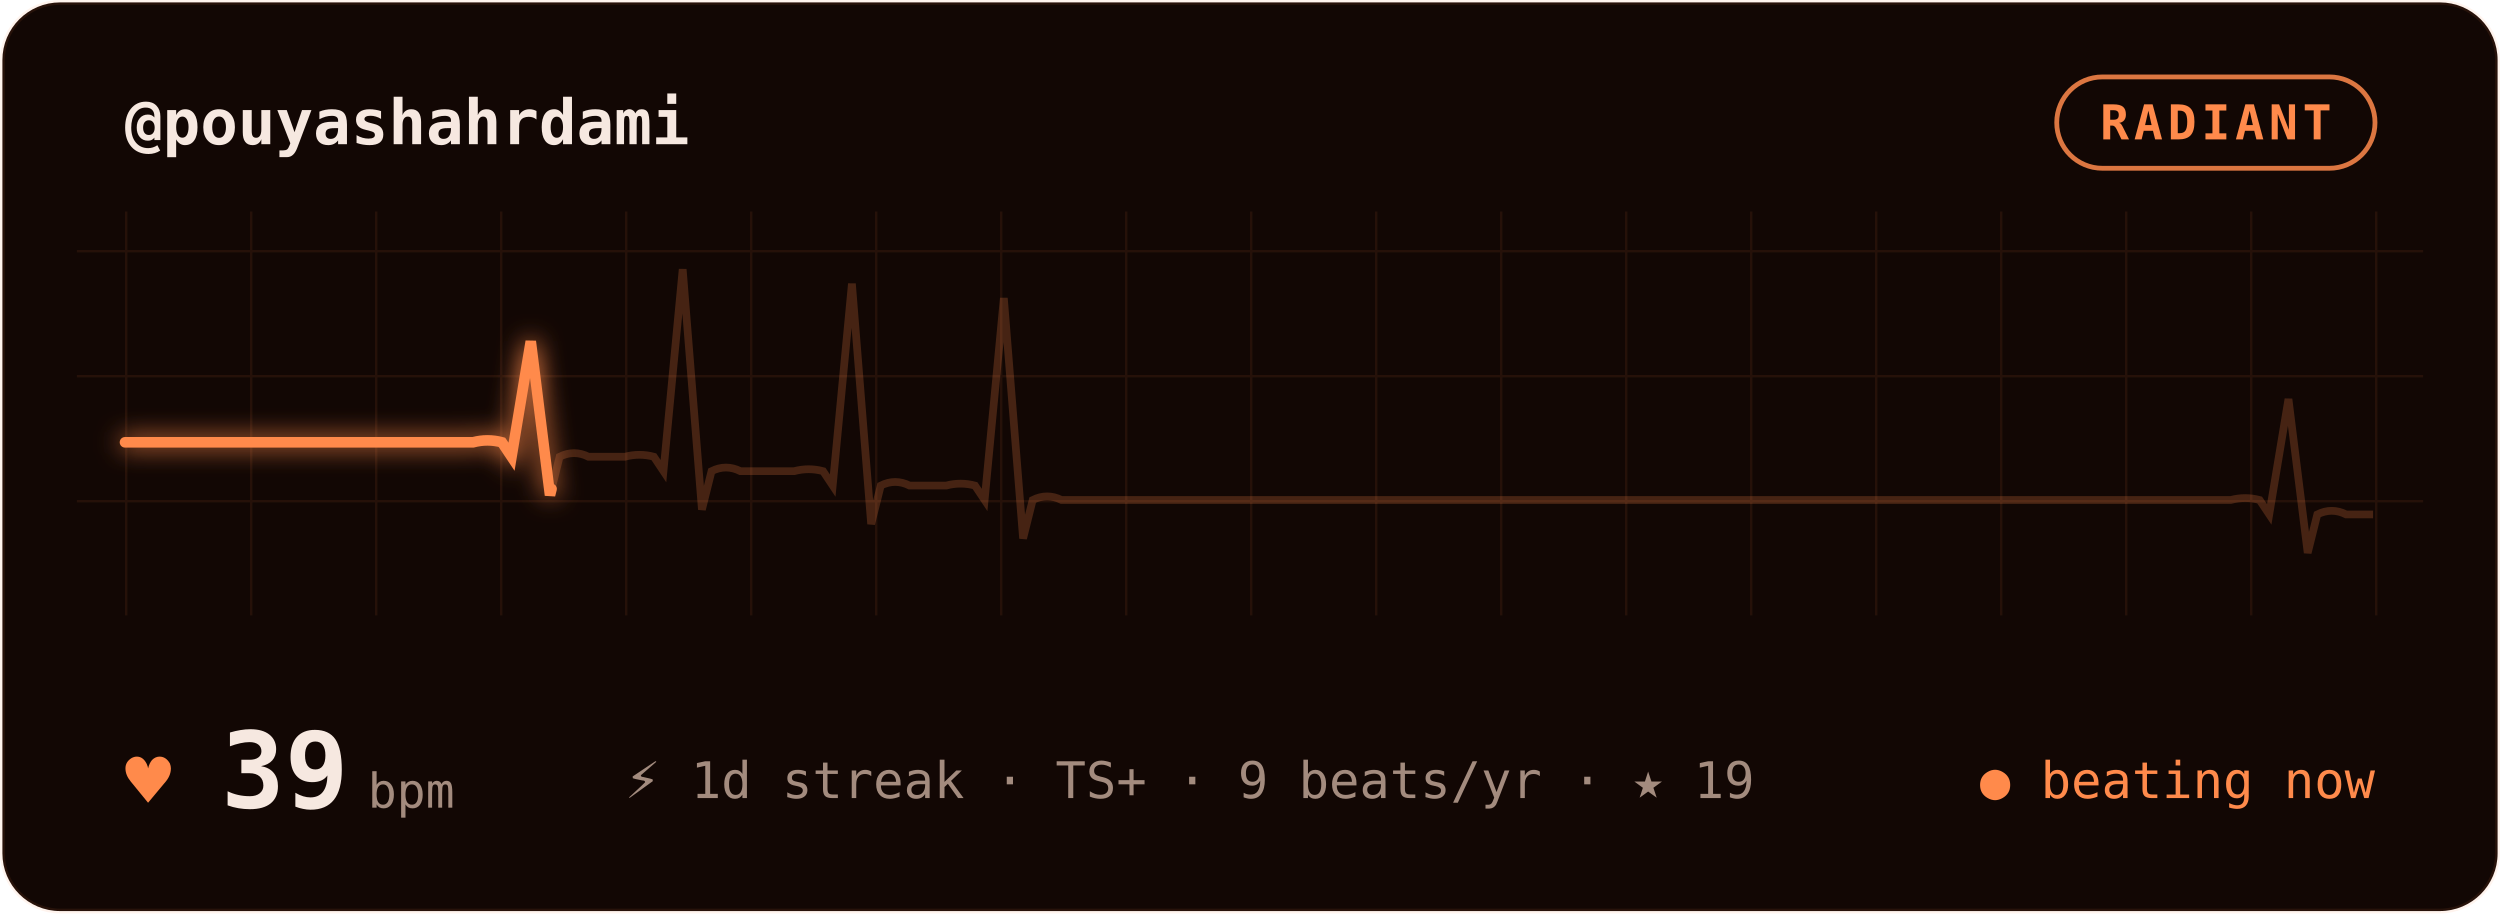
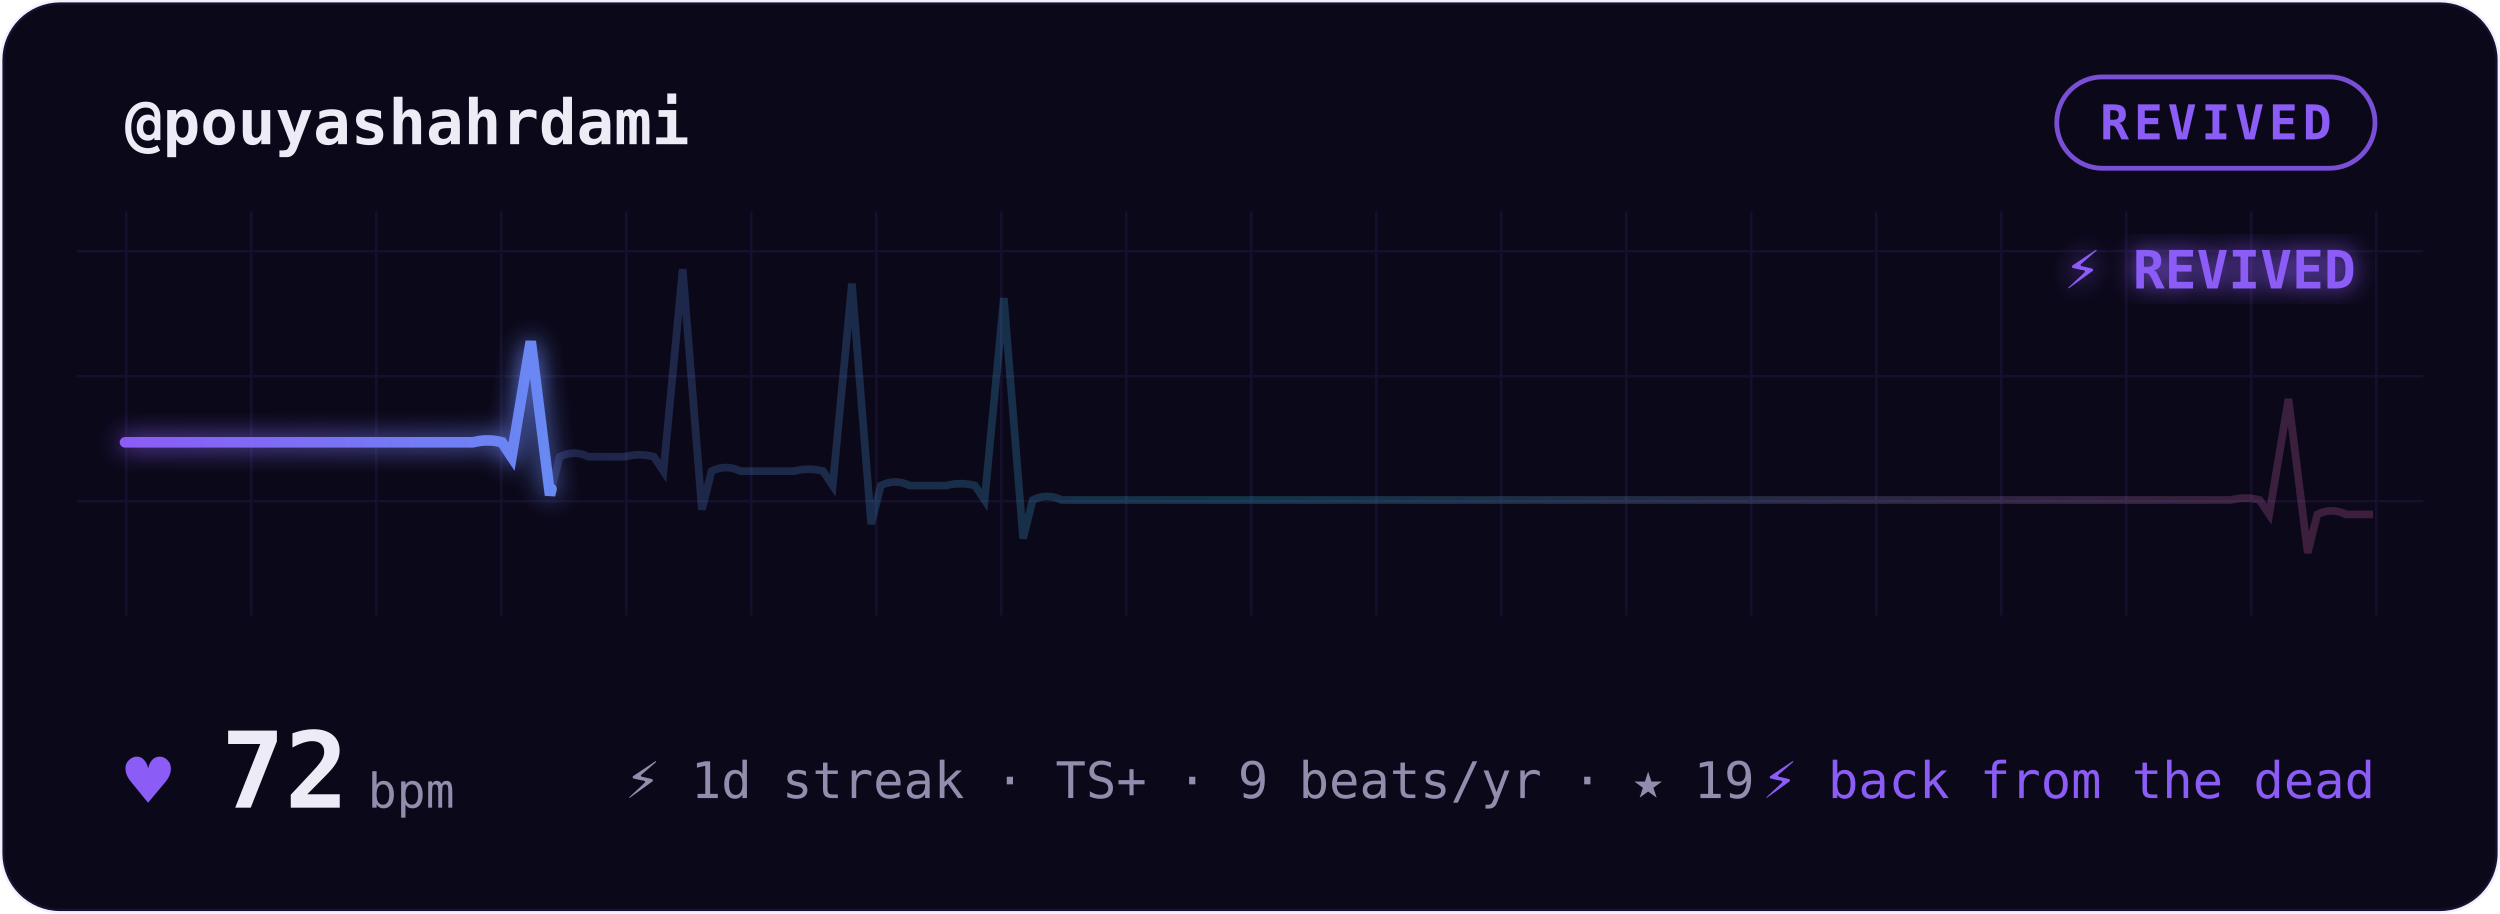
<svg xmlns="http://www.w3.org/2000/svg" width="520" height="190" viewBox="0 0 520 190" role="img" aria-labelledby="gp-title gp-desc">
-   <style>.gp-sweep{animation:gp-sweep 9.2s linear infinite}
-        .gp-heart{animation:gp-thump 1.5s ease-in-out infinite;transform-origin:center;transform-box:fill-box}
+   <style>.gp-sweep{animation:gp-sweep 5s linear infinite}
+        .gp-heart{animation:gp-thump 0.8s ease-in-out infinite;transform-origin:center;transform-box:fill-box}
       .gp-dot{animation:gp-blink 1.8s ease-in-out infinite}
       @keyframes gp-sweep{from{stroke-dashoffset:1000}to{stroke-dashoffset:0}}
       @keyframes gp-thump{0%,100%{transform:scale(1)}15%{transform:scale(1.32)}30%{transform:scale(1)}}
       @keyframes gp-blink{50%{opacity:.25}}</style>
  <defs>
+     <linearGradient id="gp-tg" x1="0" y1="0" x2="1" y2="0">
+       <stop offset="0" stop-color="#8B5CF6" />
+       <stop offset="0.5" stop-color="#2FD4EE" />
+       <stop offset="1" stop-color="#F26DB8" />
+     </linearGradient>
    <filter id="gp-glow" x="-20%" y="-40%" width="140%" height="180%">
      <feGaussianBlur stdDeviation="2.6" result="b" />
      <feMerge>
        <feMergeNode in="b" />
        <feMergeNode in="SourceGraphic" />
      </feMerge>
    </filter>
    <pattern id="gp-grid" width="26" height="26" patternUnits="userSpaceOnUse">
-       <path d="M26 0H0V26" fill="none" stroke="rgba(255,138,75,0.09)" stroke-width="1" />
+       <path d="M26 0H0V26" fill="none" stroke="rgba(139,92,246,0.10)" stroke-width="1" />
    </pattern>
  </defs>
-   <rect x="0.5" y="0.5" width="519" height="189" rx="12" fill="#120704" stroke="rgba(255,138,75,0.09)" />
+   <rect x="0.5" y="0.5" width="519" height="189" rx="12" fill="#0B0819" stroke="rgba(139,92,246,0.10)" />
  <rect x="16" y="44" width="488" height="84" fill="url(#gp-grid)" opacity="0.9" />
-   <text x="26" y="30" font-family="ui-monospace,'SF Mono','Cascadia Code',Menlo,Consolas,monospace" font-size="13" font-weight="600" fill="#F6E8E0">@pouyashahrdami</text>
-   <rect x="427.8" y="16" width="66.2" height="19" rx="9.5" fill="none" stroke="#FF8A4B" opacity="0.85" />
-   <text x="460.9" y="29" text-anchor="middle" font-family="ui-monospace,'SF Mono','Cascadia Code',Menlo,Consolas,monospace" font-size="10" font-weight="600" fill="#FF8A4B" letter-spacing="1">RADIANT</text>
-   <path d="M26 92 h33.4 h33.4 h5.6 q3 -0.8 6 0 l2 3 l4 -24 l4 32 l2 -8 q3 -1.5 6 0 h3.8 h3.8 q3 -0.8 6 0 l2 3 l4 -42 l4 50 l2 -8 q3 -1.5 6 0 h5.6 h5.6 q3 -0.8 6 0 l2 3 l4 -42 l4 50 l2 -8 q3 -1.5 6 0 h3.8 h3.8 q3 -0.8 6 0 l2 3 l4 -42 l4 50 l2 -8 q3 -1.5 6 0 h5.6 h33.4 h33.4 h33.4 h33.4 h33.4 h33.4 h33.4 h3.8 q3 -0.8 6 0 l2 3 l4 -24 l4 32 l2 -8 q3 -1.5 6 0 h5.6" fill="none" stroke="#FF8A4B" stroke-width="1.6" opacity="0.22" />
-   <path class="gp-sweep" d="M26 92 h33.4 h33.4 h5.6 q3 -0.8 6 0 l2 3 l4 -24 l4 32 l2 -8 q3 -1.5 6 0 h3.8 h3.8 q3 -0.8 6 0 l2 3 l4 -42 l4 50 l2 -8 q3 -1.5 6 0 h5.6 h5.6 q3 -0.8 6 0 l2 3 l4 -42 l4 50 l2 -8 q3 -1.5 6 0 h3.8 h3.8 q3 -0.8 6 0 l2 3 l4 -42 l4 50 l2 -8 q3 -1.5 6 0 h5.6 h33.4 h33.4 h33.4 h33.4 h33.4 h33.4 h33.4 h3.8 q3 -0.8 6 0 l2 3 l4 -24 l4 32 l2 -8 q3 -1.5 6 0 h5.6" pathLength="1000" fill="none" stroke="#FF8A4B" stroke-width="2.2" stroke-linecap="round" stroke-dasharray="140 860" filter="url(#gp-glow)" />
-   <text class="gp-heart" x="26" y="168" font-family="ui-monospace,'SF Mono','Cascadia Code',Menlo,Consolas,monospace" font-size="16" fill="#FF8A4B">♥</text>
-   <text x="46" y="168" font-family="ui-monospace,'SF Mono','Cascadia Code',Menlo,Consolas,monospace" font-size="22" font-weight="700" fill="#F6E8E0">39<tspan font-size="10" font-weight="400" fill="#A38B7E" dx="4">bpm</tspan>
+   <text x="26" y="30" font-family="ui-monospace,'SF Mono','Cascadia Code',Menlo,Consolas,monospace" font-size="13" font-weight="600" fill="#EDEBF6">@pouyashahrdami</text>
+   <rect x="427.8" y="16" width="66.2" height="19" rx="9.5" fill="none" stroke="#8B5CF6" opacity="0.85" />
+   <text x="460.9" y="29" text-anchor="middle" font-family="ui-monospace,'SF Mono','Cascadia Code',Menlo,Consolas,monospace" font-size="10" font-weight="600" fill="#8B5CF6" letter-spacing="1">REVIVED</text>
+   <path d="M26 92 h33.4 h33.4 h5.6 q3 -0.8 6 0 l2 3 l4 -24 l4 32 l2 -8 q3 -1.5 6 0 h3.8 h3.8 q3 -0.8 6 0 l2 3 l4 -42 l4 50 l2 -8 q3 -1.5 6 0 h5.6 h5.6 q3 -0.8 6 0 l2 3 l4 -42 l4 50 l2 -8 q3 -1.5 6 0 h3.8 h3.8 q3 -0.8 6 0 l2 3 l4 -42 l4 50 l2 -8 q3 -1.5 6 0 h5.6 h33.4 h33.4 h33.4 h33.4 h33.4 h33.4 h33.4 h3.8 q3 -0.8 6 0 l2 3 l4 -24 l4 32 l2 -8 q3 -1.5 6 0 h5.6" fill="none" stroke="url(#gp-tg)" stroke-width="1.6" opacity="0.22" />
+   <path class="gp-sweep" d="M26 92 h33.4 h33.4 h5.6 q3 -0.8 6 0 l2 3 l4 -24 l4 32 l2 -8 q3 -1.5 6 0 h3.8 h3.8 q3 -0.8 6 0 l2 3 l4 -42 l4 50 l2 -8 q3 -1.5 6 0 h5.6 h5.6 q3 -0.8 6 0 l2 3 l4 -42 l4 50 l2 -8 q3 -1.5 6 0 h3.8 h3.8 q3 -0.8 6 0 l2 3 l4 -42 l4 50 l2 -8 q3 -1.5 6 0 h5.6 h33.4 h33.4 h33.4 h33.4 h33.4 h33.4 h33.4 h3.8 q3 -0.8 6 0 l2 3 l4 -24 l4 32 l2 -8 q3 -1.5 6 0 h5.6" pathLength="1000" fill="none" stroke="url(#gp-tg)" stroke-width="2.2" stroke-linecap="round" stroke-dasharray="140 860" filter="url(#gp-glow)" />
+   <text x="490" y="60" text-anchor="end" font-family="ui-monospace,'SF Mono','Cascadia Code',Menlo,Consolas,monospace" font-size="11" font-weight="700" fill="#8B5CF6" filter="url(#gp-glow)">⚡ REVIVED</text>
+   <text class="gp-heart" x="26" y="168" font-family="ui-monospace,'SF Mono','Cascadia Code',Menlo,Consolas,monospace" font-size="16" fill="#8B5CF6">♥</text>
+   <text x="46" y="168" font-family="ui-monospace,'SF Mono','Cascadia Code',Menlo,Consolas,monospace" font-size="22" font-weight="700" fill="#EDEBF6">72<tspan font-size="10" font-weight="400" fill="#928DAD" dx="4">bpm</tspan>
  </text>
-   <text x="130" y="166" font-family="ui-monospace,'SF Mono','Cascadia Code',Menlo,Consolas,monospace" font-size="10.5" fill="#A38B7E">⚡ 1d streak  ·  TS+  ·  9 beats/yr  ·  ★ 19</text>
-   <text x="494" y="166" text-anchor="end" font-family="ui-monospace,'SF Mono','Cascadia Code',Menlo,Consolas,monospace" font-size="10.5" fill="#FF8A4B" class="gp-dot">● beating now</text>
+   <text x="130" y="166" font-family="ui-monospace,'SF Mono','Cascadia Code',Menlo,Consolas,monospace" font-size="10.5" fill="#928DAD">⚡ 1d streak  ·  TS+  ·  9 beats/yr  ·  ★ 19</text>
+   <text x="494" y="166" text-anchor="end" font-family="ui-monospace,'SF Mono','Cascadia Code',Menlo,Consolas,monospace" font-size="10.5" fill="#8B5CF6">⚡ back from the dead</text>
</svg>
